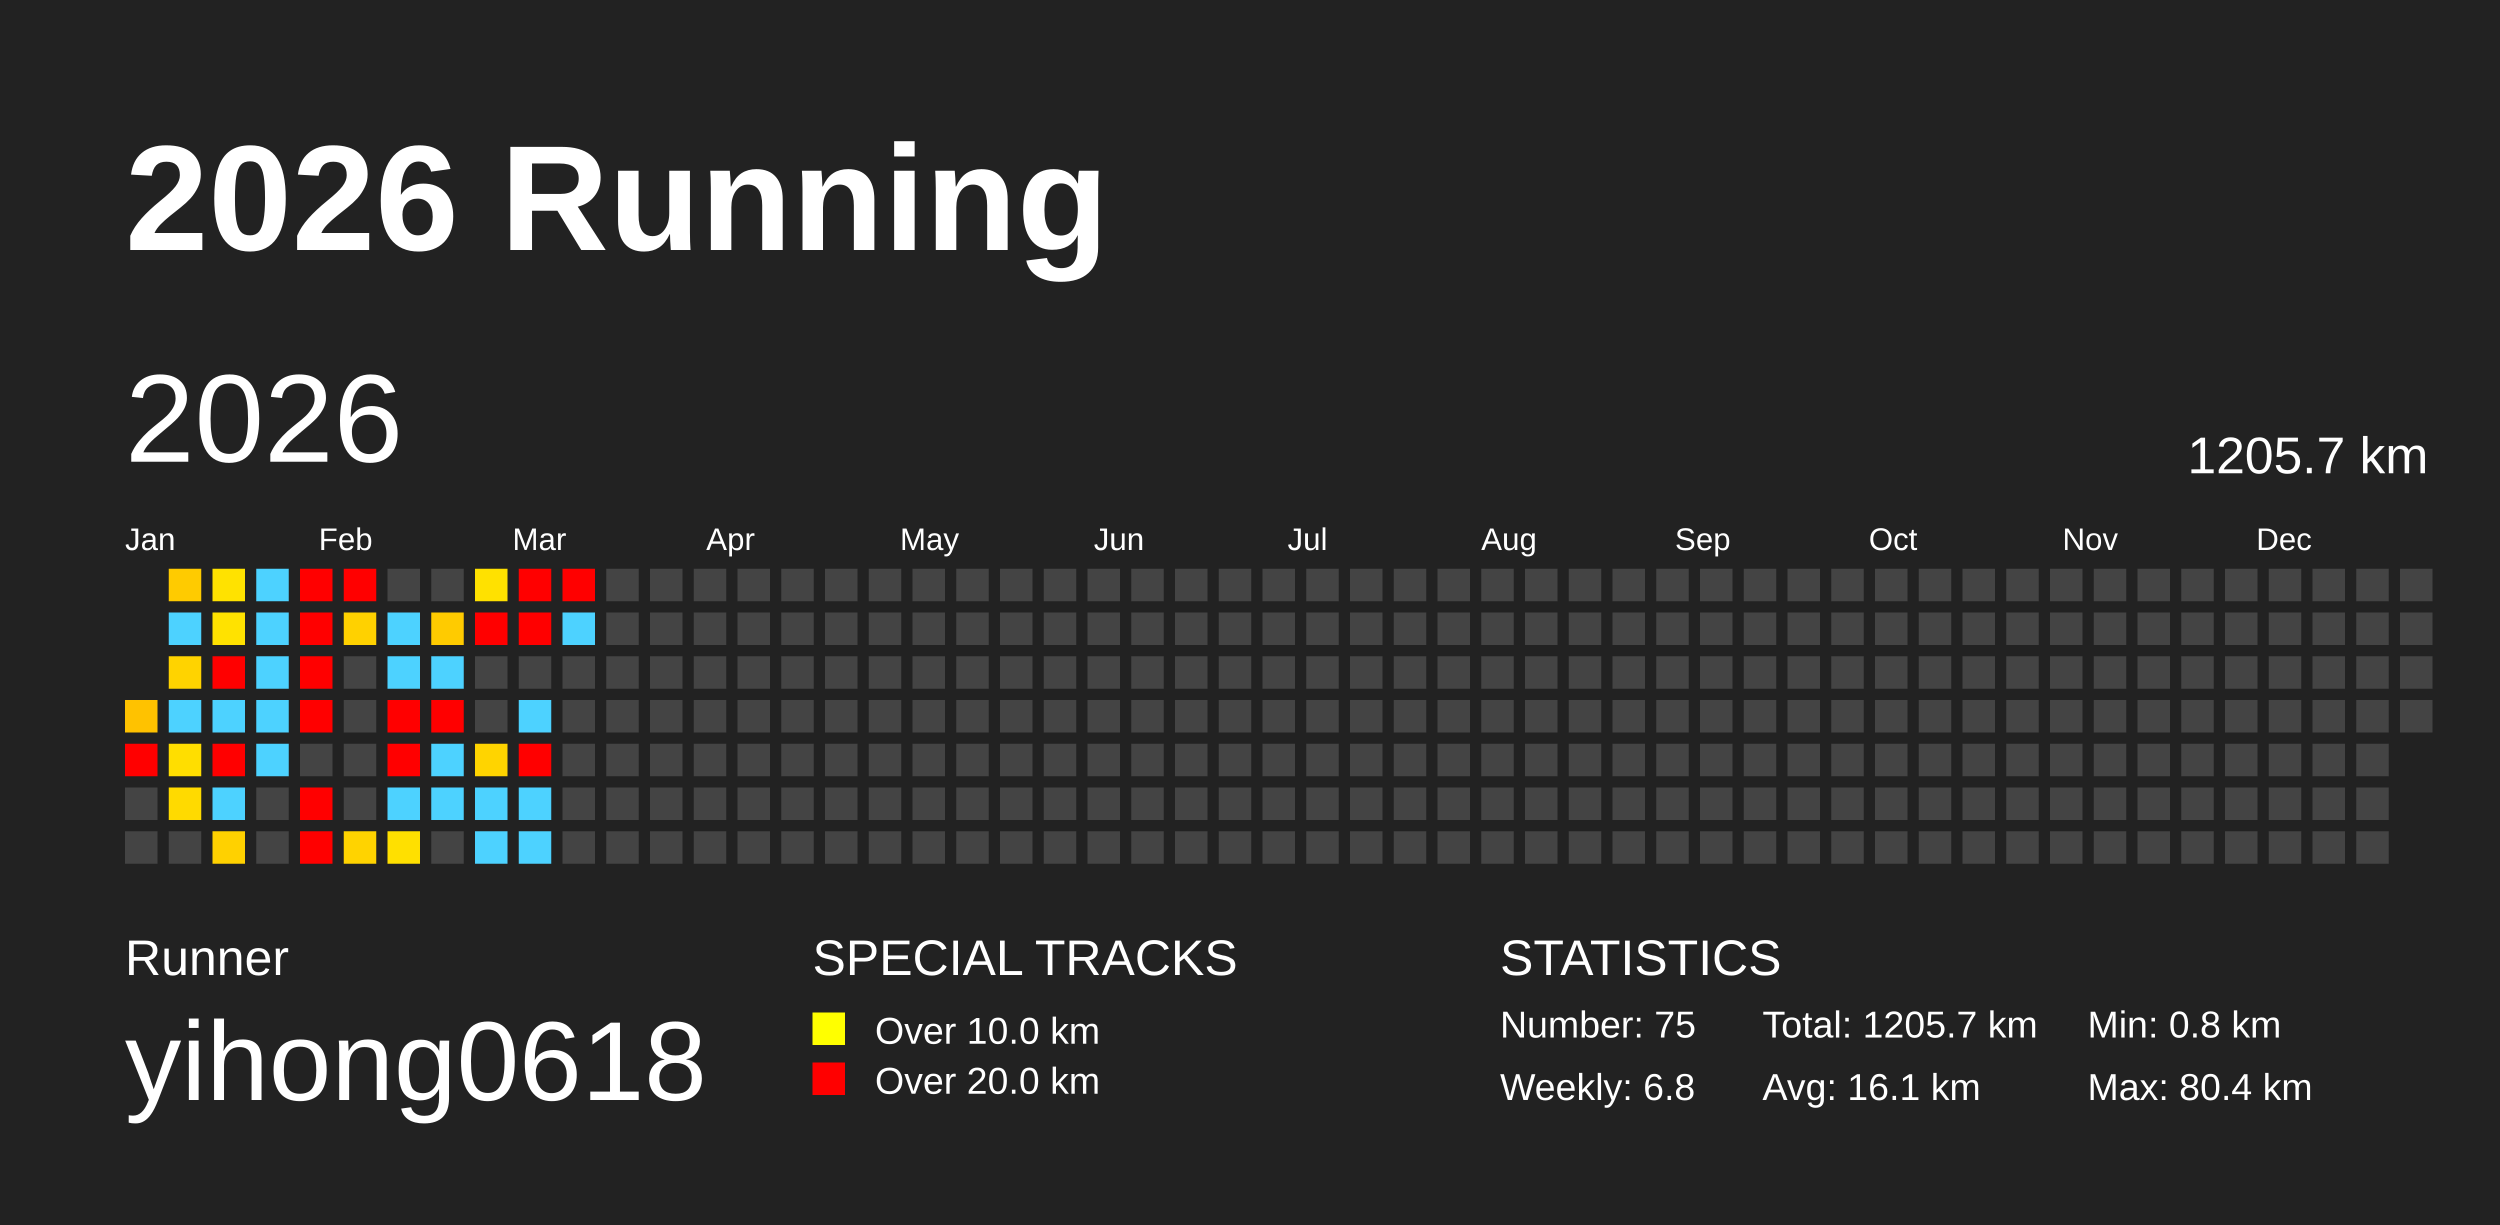
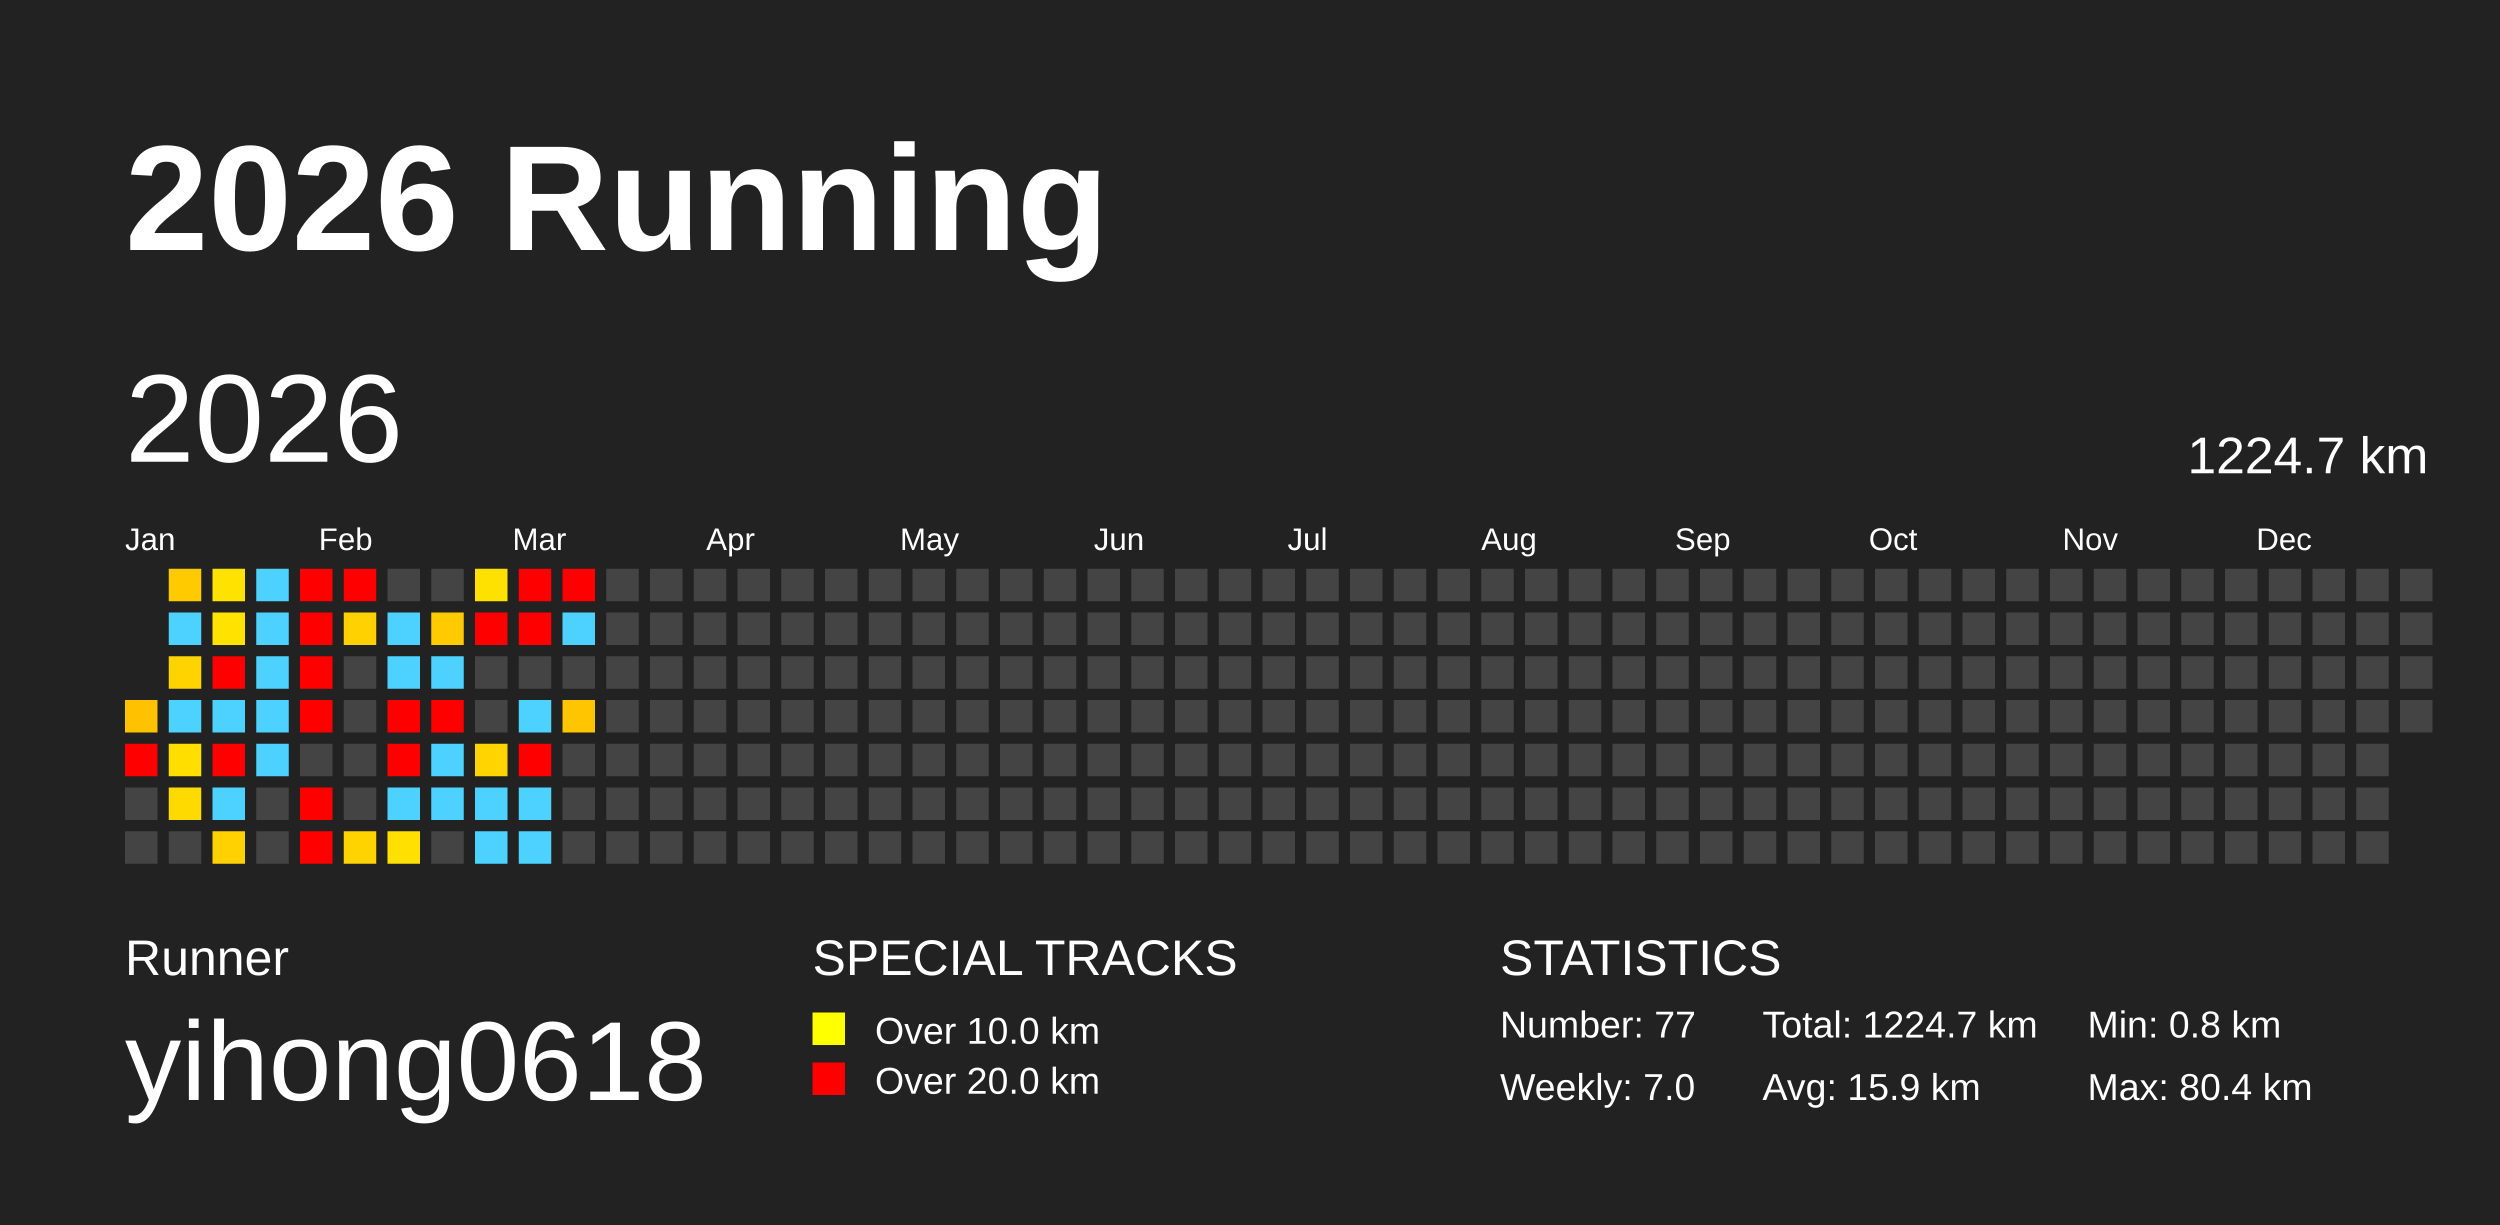
<svg xmlns="http://www.w3.org/2000/svg" baseProfile="full" height="98mm" version="1.1" viewBox="0,0,200,98" width="200mm">
  <defs />
  <rect fill="#222222" height="98" width="200" x="0" y="0" />
  <text fill="#FFFFFF" style="font-size:12px; font-family:Arial; font-weight:bold;" x="10" y="20">2026 Running</text>
  <text fill="#FFFFFF" style="font-size:4px; font-family:Arial" x="10" y="78">Runner</text>
  <text fill="#FFFFFF" style="font-size:9px; font-family:Arial" x="10" y="88">yihong0618</text>
  <text fill="#FFFFFF" style="font-size:4px; font-family:Arial" x="65" y="78">SPECIAL TRACKS</text>
  <rect fill="yellow" height="2.6" width="2.6" x="65" y="81" />
  <text fill="#FFFFFF" style="font-size:3px; font-family:Arial" x="70" y="83.5">Over 10.0 km</text>
  <rect fill="red" height="2.6" width="2.6" x="65" y="85" />
  <text fill="#FFFFFF" style="font-size:3px; font-family:Arial" x="70" y="87.5">Over 20.0 km</text>
  <text fill="#FFFFFF" style="font-size:4px; font-family:Arial" x="120" y="78">STATISTICS</text>
-   <text fill="#FFFFFF" style="font-size:3px; font-family:Arial" x="120" y="83">Number: 75</text>
-   <text fill="#FFFFFF" style="font-size:3px; font-family:Arial" x="120" y="88">Weekly: 6.8</text>
-   <text fill="#FFFFFF" style="font-size:3px; font-family:Arial" x="141" y="83">Total: 1205.7 km</text>
-   <text fill="#FFFFFF" style="font-size:3px; font-family:Arial" x="141" y="88">Avg: 16.1 km</text>
+   <text fill="#FFFFFF" style="font-size:3px; font-family:Arial" x="120" y="83">Number: 77</text>
+   <text fill="#FFFFFF" style="font-size:3px; font-family:Arial" x="120" y="88">Weekly: 7.0</text>
+   <text fill="#FFFFFF" style="font-size:3px; font-family:Arial" x="141" y="83">Total: 1224.7 km</text>
+   <text fill="#FFFFFF" style="font-size:3px; font-family:Arial" x="141" y="88">Avg: 15.9 km</text>
  <text fill="#FFFFFF" style="font-size:3px; font-family:Arial" x="167" y="83">Min: 0.8 km</text>
  <text fill="#FFFFFF" style="font-size:3px; font-family:Arial" x="167" y="88">Max: 80.4 km</text>
  <text dominant-baseline="hanging" fill="#FFFFFF" style="font-size:10.0px; font-family:Arial;" x="10" y="30">2026</text>
-   <text dominant-baseline="hanging" fill="#FFFFFF" style="font-size:4.125px; font-family:Arial;" x="175" y="35">1205.7 km</text>
+   <text dominant-baseline="hanging" fill="#FFFFFF" style="font-size:4.125px; font-family:Arial;" x="175" y="35">1224.7 km</text>
  <text fill="#FFFFFF" style="font-size:2.5px; font-family:Arial" x="10.0" y="44">Jan</text>
  <text fill="#FFFFFF" style="font-size:2.5px; font-family:Arial" x="25.5" y="44">Feb</text>
  <text fill="#FFFFFF" style="font-size:2.5px; font-family:Arial" x="41.0" y="44">Mar</text>
  <text fill="#FFFFFF" style="font-size:2.5px; font-family:Arial" x="56.5" y="44">Apr</text>
  <text fill="#FFFFFF" style="font-size:2.5px; font-family:Arial" x="72.0" y="44">May</text>
  <text fill="#FFFFFF" style="font-size:2.5px; font-family:Arial" x="87.5" y="44">Jun</text>
  <text fill="#FFFFFF" style="font-size:2.5px; font-family:Arial" x="103.0" y="44">Jul</text>
  <text fill="#FFFFFF" style="font-size:2.5px; font-family:Arial" x="118.5" y="44">Aug</text>
  <text fill="#FFFFFF" style="font-size:2.5px; font-family:Arial" x="134.0" y="44">Sep</text>
  <text fill="#FFFFFF" style="font-size:2.5px; font-family:Arial" x="149.5" y="44">Oct</text>
  <text fill="#FFFFFF" style="font-size:2.5px; font-family:Arial" x="165.0" y="44">Nov</text>
  <text fill="#FFFFFF" style="font-size:2.5px; font-family:Arial" x="180.5" y="44">Dec</text>
  <rect fill="#ffc200" height="2.6" width="2.6" x="10.0" y="56.0" />
  <rect fill="red" height="2.6" width="2.6" x="10.0" y="59.5" />
  <rect fill="#444444" height="2.6" width="2.6" x="10.0" y="63.0" />
  <rect fill="#444444" height="2.6" width="2.6" x="10.0" y="66.5" />
  <rect fill="#ffcb00" height="2.6" width="2.6" x="13.5" y="45.5" />
  <rect fill="#4dd2ff" height="2.6" width="2.6" x="13.5" y="49.0" />
  <rect fill="#ffd300" height="2.6" width="2.6" x="13.5" y="52.5" />
  <rect fill="#4dd2ff" height="2.6" width="2.6" x="13.5" y="56.0" />
  <rect fill="#ffde00" height="2.6" width="2.6" x="13.5" y="59.5" />
  <rect fill="#ffda00" height="2.6" width="2.6" x="13.5" y="63.0" />
  <rect fill="#444444" height="2.6" width="2.6" x="13.5" y="66.5" />
  <rect fill="#ffe200" height="2.6" width="2.6" x="17.0" y="45.5" />
  <rect fill="#ffe200" height="2.6" width="2.6" x="17.0" y="49.0" />
  <rect fill="red" height="2.6" width="2.6" x="17.0" y="52.5" />
  <rect fill="#4dd2ff" height="2.6" width="2.6" x="17.0" y="56.0" />
  <rect fill="red" height="2.6" width="2.6" x="17.0" y="59.5" />
  <rect fill="#4dd2ff" height="2.6" width="2.6" x="17.0" y="63.0" />
  <rect fill="#ffd100" height="2.6" width="2.6" x="17.0" y="66.5" />
  <rect fill="#4dd2ff" height="2.6" width="2.6" x="20.5" y="45.5" />
  <rect fill="#4dd2ff" height="2.6" width="2.6" x="20.5" y="49.0" />
  <rect fill="#4dd2ff" height="2.6" width="2.6" x="20.5" y="52.5" />
  <rect fill="#4dd2ff" height="2.6" width="2.6" x="20.5" y="56.0" />
  <rect fill="#4dd2ff" height="2.6" width="2.6" x="20.5" y="59.5" />
  <rect fill="#444444" height="2.6" width="2.6" x="20.5" y="63.0" />
  <rect fill="#444444" height="2.6" width="2.6" x="20.5" y="66.5" />
  <rect fill="red" height="2.6" width="2.6" x="24.0" y="45.5" />
  <rect fill="red" height="2.6" width="2.6" x="24.0" y="49.0" />
  <rect fill="red" height="2.6" width="2.6" x="24.0" y="52.5" />
  <rect fill="red" height="2.6" width="2.6" x="24.0" y="56.0" />
  <rect fill="#444444" height="2.6" width="2.6" x="24.0" y="59.5" />
  <rect fill="red" height="2.6" width="2.6" x="24.0" y="63.0" />
  <rect fill="red" height="2.6" width="2.6" x="24.0" y="66.5" />
  <rect fill="red" height="2.6" width="2.6" x="27.5" y="45.5" />
  <rect fill="#ffd100" height="2.6" width="2.6" x="27.5" y="49.0" />
  <rect fill="#444444" height="2.6" width="2.6" x="27.5" y="52.5" />
  <rect fill="#444444" height="2.6" width="2.6" x="27.5" y="56.0" />
  <rect fill="#444444" height="2.6" width="2.6" x="27.5" y="59.5" />
  <rect fill="#444444" height="2.6" width="2.6" x="27.5" y="63.0" />
  <rect fill="#ffd300" height="2.6" width="2.6" x="27.5" y="66.5" />
  <rect fill="#444444" height="2.6" width="2.6" x="31.0" y="45.5" />
  <rect fill="#4dd2ff" height="2.6" width="2.6" x="31.0" y="49.0" />
  <rect fill="#4dd2ff" height="2.6" width="2.6" x="31.0" y="52.5" />
  <rect fill="red" height="2.6" width="2.6" x="31.0" y="56.0" />
  <rect fill="red" height="2.6" width="2.6" x="31.0" y="59.5" />
  <rect fill="#4dd2ff" height="2.6" width="2.6" x="31.0" y="63.0" />
  <rect fill="#ffe000" height="2.6" width="2.6" x="31.0" y="66.5" />
  <rect fill="#444444" height="2.6" width="2.6" x="34.5" y="45.5" />
  <rect fill="#ffcb00" height="2.6" width="2.6" x="34.5" y="49.0" />
  <rect fill="#4dd2ff" height="2.6" width="2.6" x="34.5" y="52.5" />
  <rect fill="red" height="2.6" width="2.6" x="34.5" y="56.0" />
  <rect fill="#4dd2ff" height="2.6" width="2.6" x="34.5" y="59.5" />
  <rect fill="#4dd2ff" height="2.6" width="2.6" x="34.5" y="63.0" />
  <rect fill="#444444" height="2.6" width="2.6" x="34.5" y="66.5" />
  <rect fill="#ffe100" height="2.6" width="2.6" x="38.0" y="45.5" />
  <rect fill="red" height="2.6" width="2.6" x="38.0" y="49.0" />
  <rect fill="#444444" height="2.6" width="2.6" x="38.0" y="52.5" />
  <rect fill="#444444" height="2.6" width="2.6" x="38.0" y="56.0" />
  <rect fill="#ffd400" height="2.6" width="2.6" x="38.0" y="59.5" />
  <rect fill="#4dd2ff" height="2.6" width="2.6" x="38.0" y="63.0" />
  <rect fill="#4dd2ff" height="2.6" width="2.6" x="38.0" y="66.5" />
  <rect fill="red" height="2.6" width="2.6" x="41.5" y="45.5" />
  <rect fill="red" height="2.6" width="2.6" x="41.5" y="49.0" />
  <rect fill="#444444" height="2.6" width="2.6" x="41.5" y="52.5" />
  <rect fill="#4dd2ff" height="2.6" width="2.6" x="41.5" y="56.0" />
  <rect fill="red" height="2.6" width="2.6" x="41.5" y="59.5" />
  <rect fill="#4dd2ff" height="2.6" width="2.6" x="41.5" y="63.0" />
  <rect fill="#4dd2ff" height="2.6" width="2.6" x="41.5" y="66.5" />
  <rect fill="red" height="2.6" width="2.6" x="45.0" y="45.5" />
  <rect fill="#4dd2ff" height="2.6" width="2.6" x="45.0" y="49.0" />
  <rect fill="#444444" height="2.6" width="2.6" x="45.0" y="52.5" />
-   <rect fill="#444444" height="2.6" width="2.6" x="45.0" y="56.0" />
+   <rect fill="#ffc500" height="2.6" width="2.6" x="45.0" y="56.0" />
  <rect fill="#444444" height="2.6" width="2.6" x="45.0" y="59.5" />
  <rect fill="#444444" height="2.6" width="2.6" x="45.0" y="63.0" />
  <rect fill="#444444" height="2.6" width="2.6" x="45.0" y="66.5" />
  <rect fill="#444444" height="2.6" width="2.6" x="48.5" y="45.5" />
  <rect fill="#444444" height="2.6" width="2.6" x="48.5" y="49.0" />
  <rect fill="#444444" height="2.6" width="2.6" x="48.5" y="52.5" />
  <rect fill="#444444" height="2.6" width="2.6" x="48.5" y="56.0" />
  <rect fill="#444444" height="2.6" width="2.6" x="48.5" y="59.5" />
  <rect fill="#444444" height="2.6" width="2.6" x="48.5" y="63.0" />
  <rect fill="#444444" height="2.6" width="2.6" x="48.5" y="66.5" />
  <rect fill="#444444" height="2.6" width="2.6" x="52.0" y="45.5" />
  <rect fill="#444444" height="2.6" width="2.6" x="52.0" y="49.0" />
  <rect fill="#444444" height="2.6" width="2.6" x="52.0" y="52.5" />
  <rect fill="#444444" height="2.6" width="2.6" x="52.0" y="56.0" />
  <rect fill="#444444" height="2.6" width="2.6" x="52.0" y="59.5" />
  <rect fill="#444444" height="2.6" width="2.6" x="52.0" y="63.0" />
  <rect fill="#444444" height="2.6" width="2.6" x="52.0" y="66.5" />
  <rect fill="#444444" height="2.6" width="2.6" x="55.5" y="45.5" />
  <rect fill="#444444" height="2.6" width="2.6" x="55.5" y="49.0" />
  <rect fill="#444444" height="2.6" width="2.6" x="55.5" y="52.5" />
  <rect fill="#444444" height="2.6" width="2.6" x="55.5" y="56.0" />
  <rect fill="#444444" height="2.6" width="2.6" x="55.5" y="59.5" />
  <rect fill="#444444" height="2.6" width="2.6" x="55.5" y="63.0" />
  <rect fill="#444444" height="2.6" width="2.6" x="55.5" y="66.5" />
  <rect fill="#444444" height="2.6" width="2.6" x="59.0" y="45.5" />
  <rect fill="#444444" height="2.6" width="2.6" x="59.0" y="49.0" />
  <rect fill="#444444" height="2.6" width="2.6" x="59.0" y="52.5" />
  <rect fill="#444444" height="2.6" width="2.6" x="59.0" y="56.0" />
  <rect fill="#444444" height="2.6" width="2.6" x="59.0" y="59.5" />
  <rect fill="#444444" height="2.6" width="2.6" x="59.0" y="63.0" />
  <rect fill="#444444" height="2.6" width="2.6" x="59.0" y="66.5" />
  <rect fill="#444444" height="2.6" width="2.6" x="62.5" y="45.5" />
  <rect fill="#444444" height="2.6" width="2.6" x="62.5" y="49.0" />
  <rect fill="#444444" height="2.6" width="2.6" x="62.5" y="52.5" />
  <rect fill="#444444" height="2.6" width="2.6" x="62.5" y="56.0" />
  <rect fill="#444444" height="2.6" width="2.6" x="62.5" y="59.5" />
  <rect fill="#444444" height="2.6" width="2.6" x="62.5" y="63.0" />
  <rect fill="#444444" height="2.6" width="2.6" x="62.5" y="66.5" />
  <rect fill="#444444" height="2.6" width="2.6" x="66.0" y="45.5" />
  <rect fill="#444444" height="2.6" width="2.6" x="66.0" y="49.0" />
  <rect fill="#444444" height="2.6" width="2.6" x="66.0" y="52.5" />
  <rect fill="#444444" height="2.6" width="2.6" x="66.0" y="56.0" />
  <rect fill="#444444" height="2.6" width="2.6" x="66.0" y="59.5" />
  <rect fill="#444444" height="2.6" width="2.6" x="66.0" y="63.0" />
  <rect fill="#444444" height="2.6" width="2.6" x="66.0" y="66.5" />
  <rect fill="#444444" height="2.6" width="2.6" x="69.5" y="45.5" />
  <rect fill="#444444" height="2.6" width="2.6" x="69.5" y="49.0" />
  <rect fill="#444444" height="2.6" width="2.6" x="69.5" y="52.5" />
  <rect fill="#444444" height="2.6" width="2.6" x="69.5" y="56.0" />
  <rect fill="#444444" height="2.6" width="2.6" x="69.5" y="59.5" />
  <rect fill="#444444" height="2.6" width="2.6" x="69.5" y="63.0" />
  <rect fill="#444444" height="2.6" width="2.6" x="69.5" y="66.5" />
  <rect fill="#444444" height="2.6" width="2.6" x="73.0" y="45.5" />
  <rect fill="#444444" height="2.6" width="2.6" x="73.0" y="49.0" />
  <rect fill="#444444" height="2.6" width="2.6" x="73.0" y="52.5" />
  <rect fill="#444444" height="2.6" width="2.6" x="73.0" y="56.0" />
  <rect fill="#444444" height="2.6" width="2.6" x="73.0" y="59.5" />
  <rect fill="#444444" height="2.6" width="2.6" x="73.0" y="63.0" />
  <rect fill="#444444" height="2.6" width="2.6" x="73.0" y="66.5" />
  <rect fill="#444444" height="2.6" width="2.6" x="76.5" y="45.5" />
  <rect fill="#444444" height="2.6" width="2.6" x="76.5" y="49.0" />
  <rect fill="#444444" height="2.6" width="2.6" x="76.5" y="52.5" />
  <rect fill="#444444" height="2.6" width="2.6" x="76.5" y="56.0" />
  <rect fill="#444444" height="2.6" width="2.6" x="76.5" y="59.5" />
  <rect fill="#444444" height="2.6" width="2.6" x="76.5" y="63.0" />
  <rect fill="#444444" height="2.6" width="2.6" x="76.5" y="66.5" />
  <rect fill="#444444" height="2.6" width="2.6" x="80.0" y="45.5" />
  <rect fill="#444444" height="2.6" width="2.6" x="80.0" y="49.0" />
  <rect fill="#444444" height="2.6" width="2.6" x="80.0" y="52.5" />
  <rect fill="#444444" height="2.6" width="2.6" x="80.0" y="56.0" />
  <rect fill="#444444" height="2.6" width="2.6" x="80.0" y="59.5" />
  <rect fill="#444444" height="2.6" width="2.6" x="80.0" y="63.0" />
  <rect fill="#444444" height="2.6" width="2.6" x="80.0" y="66.5" />
  <rect fill="#444444" height="2.6" width="2.6" x="83.5" y="45.5" />
  <rect fill="#444444" height="2.6" width="2.6" x="83.5" y="49.0" />
  <rect fill="#444444" height="2.6" width="2.6" x="83.5" y="52.5" />
  <rect fill="#444444" height="2.6" width="2.6" x="83.5" y="56.0" />
  <rect fill="#444444" height="2.6" width="2.6" x="83.5" y="59.5" />
  <rect fill="#444444" height="2.6" width="2.6" x="83.5" y="63.0" />
  <rect fill="#444444" height="2.6" width="2.6" x="83.5" y="66.5" />
  <rect fill="#444444" height="2.6" width="2.6" x="87.0" y="45.5" />
  <rect fill="#444444" height="2.6" width="2.6" x="87.0" y="49.0" />
  <rect fill="#444444" height="2.6" width="2.6" x="87.0" y="52.5" />
  <rect fill="#444444" height="2.6" width="2.6" x="87.0" y="56.0" />
  <rect fill="#444444" height="2.6" width="2.6" x="87.0" y="59.5" />
  <rect fill="#444444" height="2.6" width="2.6" x="87.0" y="63.0" />
  <rect fill="#444444" height="2.6" width="2.6" x="87.0" y="66.5" />
  <rect fill="#444444" height="2.6" width="2.6" x="90.5" y="45.5" />
  <rect fill="#444444" height="2.6" width="2.6" x="90.5" y="49.0" />
  <rect fill="#444444" height="2.6" width="2.6" x="90.5" y="52.5" />
  <rect fill="#444444" height="2.6" width="2.6" x="90.5" y="56.0" />
  <rect fill="#444444" height="2.6" width="2.6" x="90.5" y="59.5" />
  <rect fill="#444444" height="2.6" width="2.6" x="90.5" y="63.0" />
  <rect fill="#444444" height="2.6" width="2.6" x="90.5" y="66.5" />
  <rect fill="#444444" height="2.6" width="2.6" x="94.0" y="45.5" />
  <rect fill="#444444" height="2.6" width="2.6" x="94.0" y="49.0" />
  <rect fill="#444444" height="2.6" width="2.6" x="94.0" y="52.5" />
  <rect fill="#444444" height="2.6" width="2.6" x="94.0" y="56.0" />
  <rect fill="#444444" height="2.6" width="2.6" x="94.0" y="59.5" />
  <rect fill="#444444" height="2.6" width="2.6" x="94.0" y="63.0" />
  <rect fill="#444444" height="2.6" width="2.6" x="94.0" y="66.5" />
  <rect fill="#444444" height="2.6" width="2.6" x="97.5" y="45.5" />
  <rect fill="#444444" height="2.6" width="2.6" x="97.5" y="49.0" />
  <rect fill="#444444" height="2.6" width="2.6" x="97.5" y="52.5" />
  <rect fill="#444444" height="2.6" width="2.6" x="97.5" y="56.0" />
  <rect fill="#444444" height="2.6" width="2.6" x="97.5" y="59.5" />
  <rect fill="#444444" height="2.6" width="2.6" x="97.5" y="63.0" />
  <rect fill="#444444" height="2.6" width="2.6" x="97.5" y="66.5" />
  <rect fill="#444444" height="2.6" width="2.6" x="101.0" y="45.5" />
  <rect fill="#444444" height="2.6" width="2.6" x="101.0" y="49.0" />
  <rect fill="#444444" height="2.6" width="2.6" x="101.0" y="52.5" />
  <rect fill="#444444" height="2.6" width="2.6" x="101.0" y="56.0" />
  <rect fill="#444444" height="2.6" width="2.6" x="101.0" y="59.5" />
  <rect fill="#444444" height="2.6" width="2.6" x="101.0" y="63.0" />
  <rect fill="#444444" height="2.6" width="2.6" x="101.0" y="66.5" />
  <rect fill="#444444" height="2.6" width="2.6" x="104.5" y="45.5" />
  <rect fill="#444444" height="2.6" width="2.6" x="104.5" y="49.0" />
  <rect fill="#444444" height="2.6" width="2.6" x="104.5" y="52.5" />
  <rect fill="#444444" height="2.6" width="2.6" x="104.5" y="56.0" />
  <rect fill="#444444" height="2.6" width="2.6" x="104.5" y="59.5" />
  <rect fill="#444444" height="2.6" width="2.6" x="104.5" y="63.0" />
  <rect fill="#444444" height="2.6" width="2.6" x="104.5" y="66.5" />
  <rect fill="#444444" height="2.6" width="2.6" x="108.0" y="45.5" />
  <rect fill="#444444" height="2.6" width="2.6" x="108.0" y="49.0" />
  <rect fill="#444444" height="2.6" width="2.6" x="108.0" y="52.5" />
  <rect fill="#444444" height="2.6" width="2.6" x="108.0" y="56.0" />
  <rect fill="#444444" height="2.6" width="2.6" x="108.0" y="59.5" />
  <rect fill="#444444" height="2.6" width="2.6" x="108.0" y="63.0" />
  <rect fill="#444444" height="2.6" width="2.6" x="108.0" y="66.5" />
  <rect fill="#444444" height="2.6" width="2.6" x="111.5" y="45.5" />
  <rect fill="#444444" height="2.6" width="2.6" x="111.5" y="49.0" />
  <rect fill="#444444" height="2.6" width="2.6" x="111.5" y="52.5" />
  <rect fill="#444444" height="2.6" width="2.6" x="111.5" y="56.0" />
  <rect fill="#444444" height="2.6" width="2.6" x="111.5" y="59.5" />
  <rect fill="#444444" height="2.6" width="2.6" x="111.5" y="63.0" />
  <rect fill="#444444" height="2.6" width="2.6" x="111.5" y="66.5" />
  <rect fill="#444444" height="2.6" width="2.6" x="115.0" y="45.5" />
  <rect fill="#444444" height="2.6" width="2.6" x="115.0" y="49.0" />
  <rect fill="#444444" height="2.6" width="2.6" x="115.0" y="52.5" />
  <rect fill="#444444" height="2.6" width="2.6" x="115.0" y="56.0" />
  <rect fill="#444444" height="2.6" width="2.6" x="115.0" y="59.5" />
  <rect fill="#444444" height="2.6" width="2.6" x="115.0" y="63.0" />
  <rect fill="#444444" height="2.6" width="2.6" x="115.0" y="66.5" />
  <rect fill="#444444" height="2.6" width="2.6" x="118.5" y="45.5" />
  <rect fill="#444444" height="2.6" width="2.6" x="118.5" y="49.0" />
  <rect fill="#444444" height="2.6" width="2.6" x="118.5" y="52.5" />
  <rect fill="#444444" height="2.6" width="2.6" x="118.5" y="56.0" />
  <rect fill="#444444" height="2.6" width="2.6" x="118.5" y="59.5" />
  <rect fill="#444444" height="2.6" width="2.6" x="118.5" y="63.0" />
  <rect fill="#444444" height="2.6" width="2.6" x="118.5" y="66.5" />
  <rect fill="#444444" height="2.6" width="2.6" x="122.0" y="45.5" />
  <rect fill="#444444" height="2.6" width="2.6" x="122.0" y="49.0" />
  <rect fill="#444444" height="2.6" width="2.6" x="122.0" y="52.5" />
  <rect fill="#444444" height="2.6" width="2.6" x="122.0" y="56.0" />
  <rect fill="#444444" height="2.6" width="2.6" x="122.0" y="59.5" />
  <rect fill="#444444" height="2.6" width="2.6" x="122.0" y="63.0" />
  <rect fill="#444444" height="2.6" width="2.6" x="122.0" y="66.5" />
  <rect fill="#444444" height="2.6" width="2.6" x="125.5" y="45.5" />
  <rect fill="#444444" height="2.6" width="2.6" x="125.5" y="49.0" />
  <rect fill="#444444" height="2.6" width="2.6" x="125.5" y="52.5" />
  <rect fill="#444444" height="2.6" width="2.6" x="125.5" y="56.0" />
  <rect fill="#444444" height="2.6" width="2.6" x="125.5" y="59.5" />
  <rect fill="#444444" height="2.6" width="2.6" x="125.5" y="63.0" />
  <rect fill="#444444" height="2.6" width="2.6" x="125.5" y="66.5" />
  <rect fill="#444444" height="2.6" width="2.6" x="129.0" y="45.5" />
  <rect fill="#444444" height="2.6" width="2.6" x="129.0" y="49.0" />
  <rect fill="#444444" height="2.6" width="2.6" x="129.0" y="52.5" />
  <rect fill="#444444" height="2.6" width="2.6" x="129.0" y="56.0" />
  <rect fill="#444444" height="2.6" width="2.6" x="129.0" y="59.5" />
  <rect fill="#444444" height="2.6" width="2.6" x="129.0" y="63.0" />
  <rect fill="#444444" height="2.6" width="2.6" x="129.0" y="66.5" />
  <rect fill="#444444" height="2.6" width="2.6" x="132.5" y="45.5" />
  <rect fill="#444444" height="2.6" width="2.6" x="132.5" y="49.0" />
  <rect fill="#444444" height="2.6" width="2.6" x="132.5" y="52.5" />
  <rect fill="#444444" height="2.6" width="2.6" x="132.5" y="56.0" />
  <rect fill="#444444" height="2.6" width="2.6" x="132.5" y="59.5" />
  <rect fill="#444444" height="2.6" width="2.6" x="132.5" y="63.0" />
  <rect fill="#444444" height="2.6" width="2.6" x="132.5" y="66.5" />
  <rect fill="#444444" height="2.6" width="2.6" x="136.0" y="45.5" />
  <rect fill="#444444" height="2.6" width="2.6" x="136.0" y="49.0" />
  <rect fill="#444444" height="2.6" width="2.6" x="136.0" y="52.5" />
  <rect fill="#444444" height="2.6" width="2.6" x="136.0" y="56.0" />
  <rect fill="#444444" height="2.6" width="2.6" x="136.0" y="59.5" />
  <rect fill="#444444" height="2.6" width="2.6" x="136.0" y="63.0" />
  <rect fill="#444444" height="2.6" width="2.6" x="136.0" y="66.5" />
  <rect fill="#444444" height="2.6" width="2.6" x="139.5" y="45.5" />
  <rect fill="#444444" height="2.6" width="2.6" x="139.5" y="49.0" />
  <rect fill="#444444" height="2.6" width="2.6" x="139.5" y="52.5" />
  <rect fill="#444444" height="2.6" width="2.6" x="139.5" y="56.0" />
  <rect fill="#444444" height="2.6" width="2.6" x="139.5" y="59.5" />
  <rect fill="#444444" height="2.6" width="2.6" x="139.5" y="63.0" />
  <rect fill="#444444" height="2.6" width="2.6" x="139.5" y="66.5" />
  <rect fill="#444444" height="2.6" width="2.6" x="143.0" y="45.5" />
  <rect fill="#444444" height="2.6" width="2.6" x="143.0" y="49.0" />
  <rect fill="#444444" height="2.6" width="2.6" x="143.0" y="52.5" />
  <rect fill="#444444" height="2.6" width="2.6" x="143.0" y="56.0" />
  <rect fill="#444444" height="2.6" width="2.6" x="143.0" y="59.5" />
  <rect fill="#444444" height="2.6" width="2.6" x="143.0" y="63.0" />
  <rect fill="#444444" height="2.6" width="2.6" x="143.0" y="66.5" />
  <rect fill="#444444" height="2.6" width="2.6" x="146.5" y="45.5" />
  <rect fill="#444444" height="2.6" width="2.6" x="146.5" y="49.0" />
  <rect fill="#444444" height="2.6" width="2.6" x="146.5" y="52.5" />
  <rect fill="#444444" height="2.6" width="2.6" x="146.5" y="56.0" />
  <rect fill="#444444" height="2.6" width="2.6" x="146.5" y="59.5" />
  <rect fill="#444444" height="2.6" width="2.6" x="146.5" y="63.0" />
  <rect fill="#444444" height="2.6" width="2.6" x="146.5" y="66.5" />
  <rect fill="#444444" height="2.6" width="2.6" x="150.0" y="45.5" />
  <rect fill="#444444" height="2.6" width="2.6" x="150.0" y="49.0" />
  <rect fill="#444444" height="2.6" width="2.6" x="150.0" y="52.5" />
  <rect fill="#444444" height="2.6" width="2.6" x="150.0" y="56.0" />
  <rect fill="#444444" height="2.6" width="2.6" x="150.0" y="59.5" />
  <rect fill="#444444" height="2.6" width="2.6" x="150.0" y="63.0" />
  <rect fill="#444444" height="2.6" width="2.6" x="150.0" y="66.5" />
  <rect fill="#444444" height="2.6" width="2.6" x="153.5" y="45.5" />
  <rect fill="#444444" height="2.6" width="2.6" x="153.5" y="49.0" />
  <rect fill="#444444" height="2.6" width="2.6" x="153.5" y="52.5" />
  <rect fill="#444444" height="2.6" width="2.6" x="153.5" y="56.0" />
  <rect fill="#444444" height="2.6" width="2.6" x="153.5" y="59.5" />
  <rect fill="#444444" height="2.6" width="2.6" x="153.5" y="63.0" />
  <rect fill="#444444" height="2.6" width="2.6" x="153.5" y="66.5" />
  <rect fill="#444444" height="2.6" width="2.6" x="157.0" y="45.5" />
  <rect fill="#444444" height="2.6" width="2.6" x="157.0" y="49.0" />
  <rect fill="#444444" height="2.6" width="2.6" x="157.0" y="52.5" />
  <rect fill="#444444" height="2.6" width="2.6" x="157.0" y="56.0" />
  <rect fill="#444444" height="2.6" width="2.6" x="157.0" y="59.5" />
  <rect fill="#444444" height="2.6" width="2.6" x="157.0" y="63.0" />
  <rect fill="#444444" height="2.6" width="2.6" x="157.0" y="66.5" />
  <rect fill="#444444" height="2.6" width="2.6" x="160.5" y="45.5" />
  <rect fill="#444444" height="2.6" width="2.6" x="160.5" y="49.0" />
  <rect fill="#444444" height="2.6" width="2.6" x="160.5" y="52.5" />
  <rect fill="#444444" height="2.6" width="2.6" x="160.5" y="56.0" />
  <rect fill="#444444" height="2.6" width="2.6" x="160.5" y="59.5" />
  <rect fill="#444444" height="2.6" width="2.6" x="160.5" y="63.0" />
  <rect fill="#444444" height="2.6" width="2.6" x="160.5" y="66.5" />
  <rect fill="#444444" height="2.6" width="2.6" x="164.0" y="45.5" />
  <rect fill="#444444" height="2.6" width="2.6" x="164.0" y="49.0" />
  <rect fill="#444444" height="2.6" width="2.6" x="164.0" y="52.5" />
  <rect fill="#444444" height="2.6" width="2.6" x="164.0" y="56.0" />
  <rect fill="#444444" height="2.6" width="2.6" x="164.0" y="59.5" />
  <rect fill="#444444" height="2.6" width="2.6" x="164.0" y="63.0" />
  <rect fill="#444444" height="2.6" width="2.6" x="164.0" y="66.5" />
  <rect fill="#444444" height="2.6" width="2.6" x="167.5" y="45.5" />
  <rect fill="#444444" height="2.6" width="2.6" x="167.5" y="49.0" />
  <rect fill="#444444" height="2.6" width="2.6" x="167.5" y="52.5" />
  <rect fill="#444444" height="2.6" width="2.6" x="167.5" y="56.0" />
  <rect fill="#444444" height="2.6" width="2.6" x="167.5" y="59.5" />
  <rect fill="#444444" height="2.6" width="2.6" x="167.5" y="63.0" />
  <rect fill="#444444" height="2.6" width="2.6" x="167.5" y="66.5" />
  <rect fill="#444444" height="2.6" width="2.6" x="171.0" y="45.5" />
  <rect fill="#444444" height="2.6" width="2.6" x="171.0" y="49.0" />
  <rect fill="#444444" height="2.6" width="2.6" x="171.0" y="52.5" />
  <rect fill="#444444" height="2.6" width="2.6" x="171.0" y="56.0" />
  <rect fill="#444444" height="2.6" width="2.6" x="171.0" y="59.5" />
  <rect fill="#444444" height="2.6" width="2.6" x="171.0" y="63.0" />
  <rect fill="#444444" height="2.6" width="2.6" x="171.0" y="66.5" />
  <rect fill="#444444" height="2.6" width="2.6" x="174.5" y="45.5" />
  <rect fill="#444444" height="2.6" width="2.6" x="174.5" y="49.0" />
  <rect fill="#444444" height="2.6" width="2.6" x="174.5" y="52.5" />
  <rect fill="#444444" height="2.6" width="2.6" x="174.5" y="56.0" />
  <rect fill="#444444" height="2.6" width="2.6" x="174.5" y="59.5" />
  <rect fill="#444444" height="2.6" width="2.6" x="174.5" y="63.0" />
  <rect fill="#444444" height="2.6" width="2.6" x="174.5" y="66.5" />
  <rect fill="#444444" height="2.6" width="2.6" x="178.0" y="45.5" />
  <rect fill="#444444" height="2.6" width="2.6" x="178.0" y="49.0" />
  <rect fill="#444444" height="2.6" width="2.6" x="178.0" y="52.5" />
  <rect fill="#444444" height="2.6" width="2.6" x="178.0" y="56.0" />
  <rect fill="#444444" height="2.6" width="2.6" x="178.0" y="59.5" />
  <rect fill="#444444" height="2.6" width="2.6" x="178.0" y="63.0" />
  <rect fill="#444444" height="2.6" width="2.6" x="178.0" y="66.5" />
  <rect fill="#444444" height="2.6" width="2.6" x="181.5" y="45.5" />
  <rect fill="#444444" height="2.6" width="2.6" x="181.5" y="49.0" />
  <rect fill="#444444" height="2.6" width="2.6" x="181.5" y="52.5" />
  <rect fill="#444444" height="2.6" width="2.6" x="181.5" y="56.0" />
  <rect fill="#444444" height="2.6" width="2.6" x="181.5" y="59.5" />
  <rect fill="#444444" height="2.6" width="2.6" x="181.5" y="63.0" />
  <rect fill="#444444" height="2.6" width="2.6" x="181.5" y="66.5" />
  <rect fill="#444444" height="2.6" width="2.6" x="185.0" y="45.5" />
  <rect fill="#444444" height="2.6" width="2.6" x="185.0" y="49.0" />
  <rect fill="#444444" height="2.6" width="2.6" x="185.0" y="52.5" />
  <rect fill="#444444" height="2.6" width="2.6" x="185.0" y="56.0" />
  <rect fill="#444444" height="2.6" width="2.6" x="185.0" y="59.5" />
  <rect fill="#444444" height="2.6" width="2.6" x="185.0" y="63.0" />
  <rect fill="#444444" height="2.6" width="2.6" x="185.0" y="66.5" />
  <rect fill="#444444" height="2.6" width="2.6" x="188.5" y="45.5" />
  <rect fill="#444444" height="2.6" width="2.6" x="188.5" y="49.0" />
  <rect fill="#444444" height="2.6" width="2.6" x="188.5" y="52.5" />
  <rect fill="#444444" height="2.6" width="2.6" x="188.5" y="56.0" />
  <rect fill="#444444" height="2.6" width="2.6" x="188.5" y="59.5" />
  <rect fill="#444444" height="2.6" width="2.6" x="188.5" y="63.0" />
  <rect fill="#444444" height="2.6" width="2.6" x="188.5" y="66.5" />
  <rect fill="#444444" height="2.6" width="2.6" x="192.0" y="45.5" />
  <rect fill="#444444" height="2.6" width="2.6" x="192.0" y="49.0" />
  <rect fill="#444444" height="2.6" width="2.6" x="192.0" y="52.5" />
  <rect fill="#444444" height="2.6" width="2.6" x="192.0" y="56.0" />
</svg>
